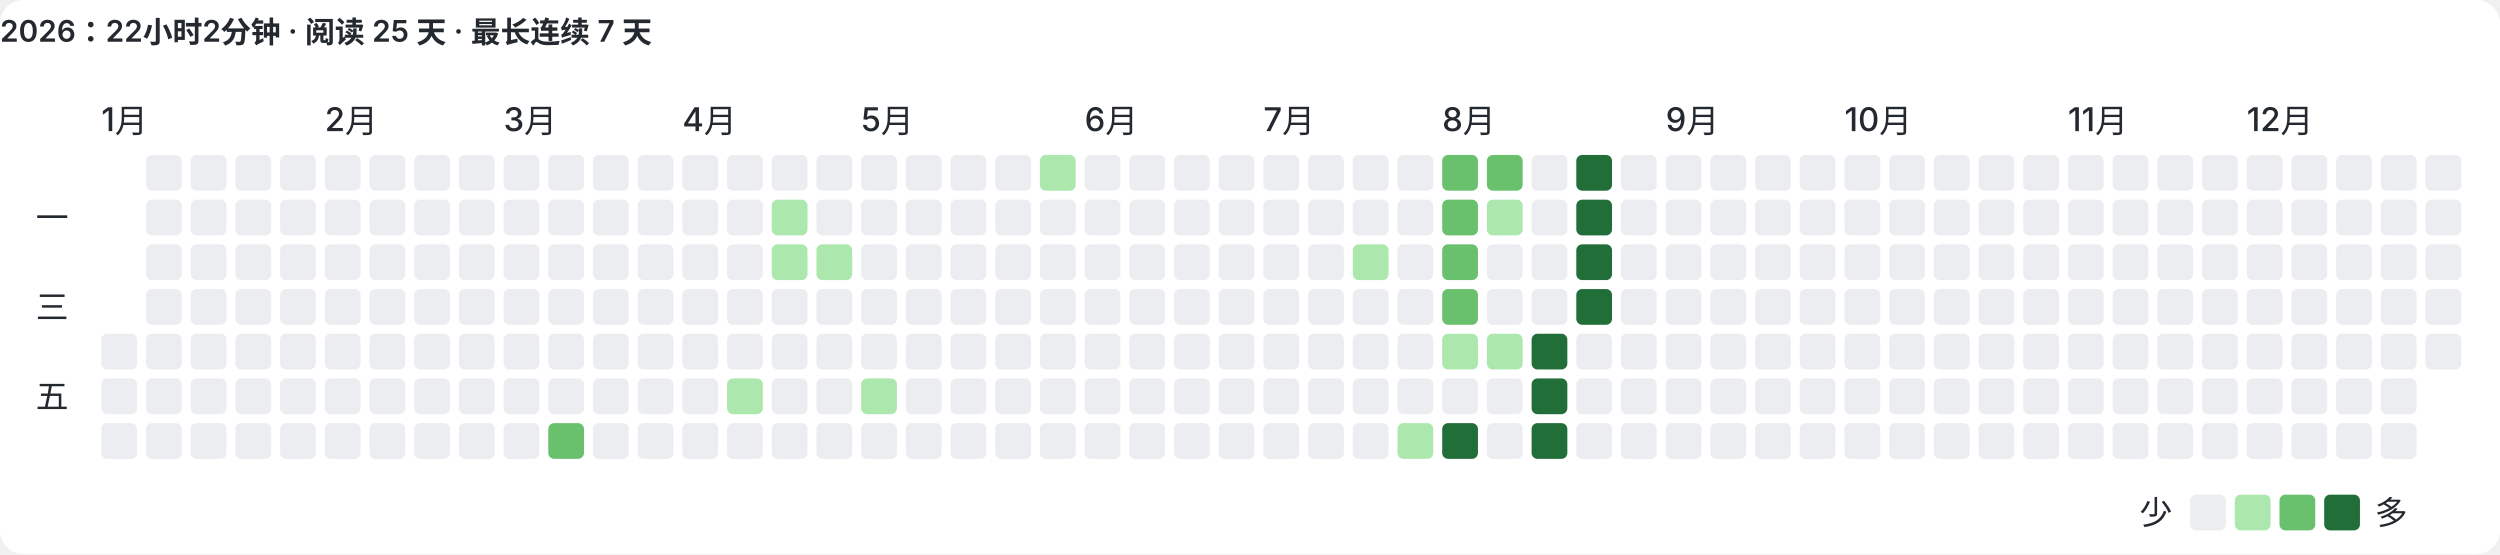
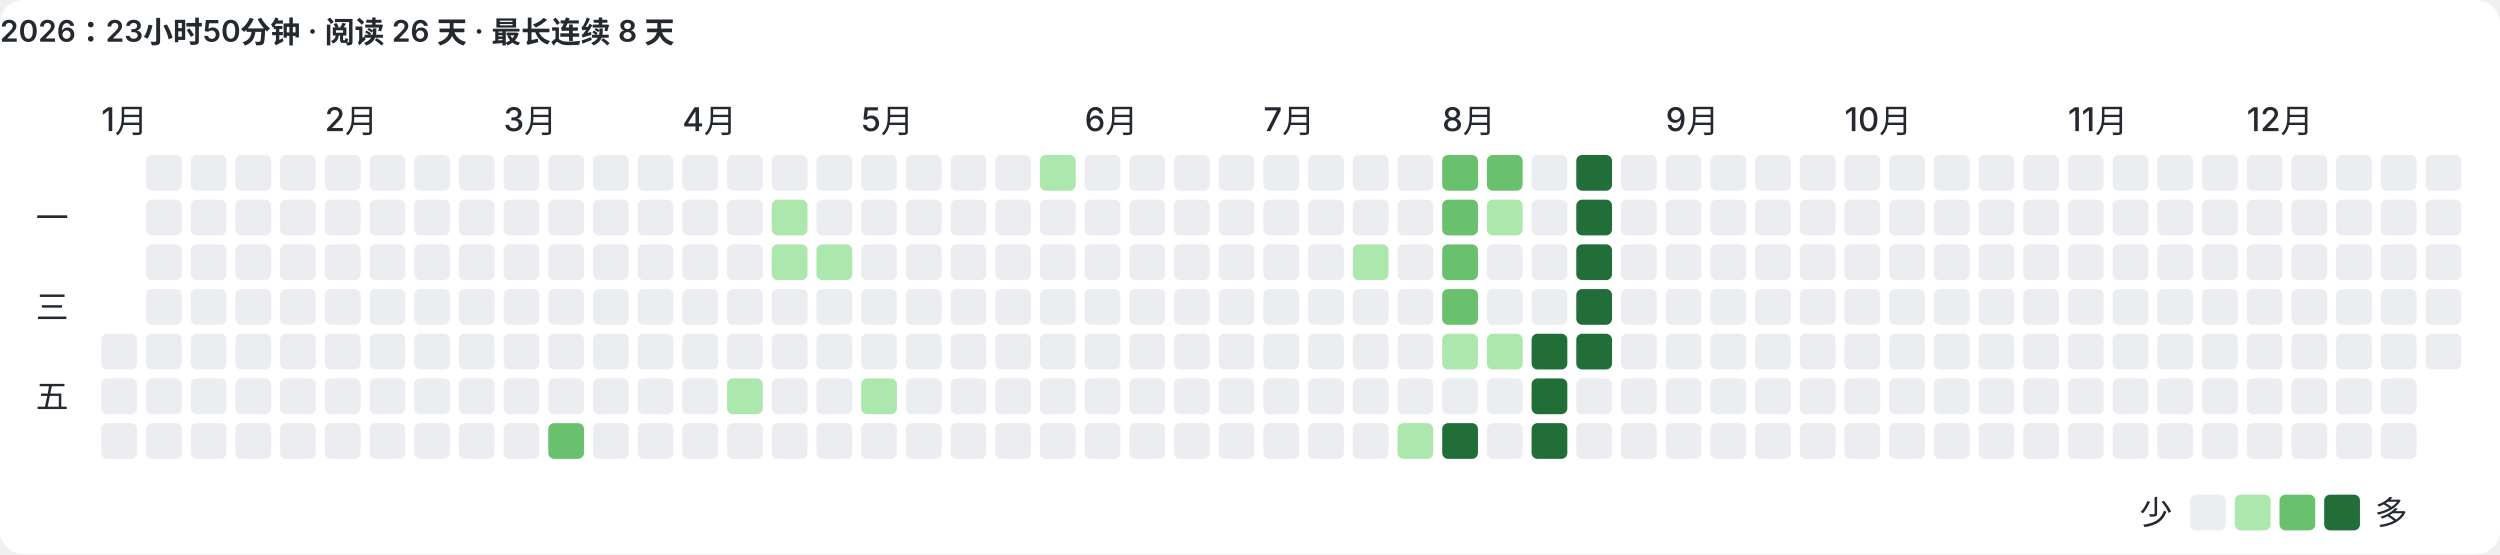
- <svg xmlns="http://www.w3.org/2000/svg" width="100%" viewBox="0 0 839 186" preserveAspectRatio="xMinYMin meet" style="display:block;max-width:100%;height:auto" role="img" data-summary="2026：22小时2分钟  ·  阅读 25 天  ·  最长连续 7 天" aria-label="微信读书 · 2026">
+ <svg xmlns="http://www.w3.org/2000/svg" width="100%" viewBox="0 0 839 186" preserveAspectRatio="xMinYMin meet" style="display:block;max-width:100%;height:auto" role="img" data-summary="2026：23小时50分钟  ·  阅读 26 天  ·  最长连续 8 天" aria-label="微信读书 · 2026">
  <rect width="100%" height="100%" rx="8" fill="#FFFFFF" />
  <style>
.label{font:500 11px "PingFang SC","Microsoft YaHei",-apple-system,BlinkMacSystemFont,"Segoe UI",sans-serif}
.summary{font:600 10px "PingFang SC","Microsoft YaHei",-apple-system,BlinkMacSystemFont,"Segoe UI",sans-serif}
</style>
-   <text class="summary" x="0" y="14" fill="#24292F">2026：22小时2分钟  ·  阅读 25 天  ·  最长连续 7 天</text>
+   <text class="summary" x="0" y="14" fill="#24292F">2026：23小时50分钟  ·  阅读 26 天  ·  最长连续 8 天</text>
  <text class="label" x="34" y="44" fill="#24292F">1月</text>
  <text class="label" x="109" y="44" fill="#24292F">2月</text>
  <text class="label" x="169" y="44" fill="#24292F">3月</text>
  <text class="label" x="229" y="44" fill="#24292F">4月</text>
  <text class="label" x="289" y="44" fill="#24292F">5月</text>
  <text class="label" x="364" y="44" fill="#24292F">6月</text>
  <text class="label" x="424" y="44" fill="#24292F">7月</text>
  <text class="label" x="484" y="44" fill="#24292F">8月</text>
  <text class="label" x="559" y="44" fill="#24292F">9月</text>
  <text class="label" x="619" y="44" fill="#24292F">10月</text>
  <text class="label" x="694" y="44" fill="#24292F">11月</text>
  <text class="label" x="754" y="44" fill="#24292F">12月</text>
  <text class="label" x="12" y="77" fill="#24292F">一</text>
  <text class="label" x="12" y="107" fill="#24292F">三</text>
  <text class="label" x="12" y="137" fill="#24292F">五</text>
  <rect x="34" y="112" width="12" height="12" rx="2" fill="#EBEDF0" data-date="2026-01-01" data-seconds="0">
</rect>
  <rect x="34" y="127" width="12" height="12" rx="2" fill="#EBEDF0" data-date="2026-01-02" data-seconds="0">
</rect>
  <rect x="34" y="142" width="12" height="12" rx="2" fill="#EBEDF0" data-date="2026-01-03" data-seconds="0">
</rect>
  <rect x="49" y="52" width="12" height="12" rx="2" fill="#EBEDF0" data-date="2026-01-04" data-seconds="0">
</rect>
  <rect x="49" y="67" width="12" height="12" rx="2" fill="#EBEDF0" data-date="2026-01-05" data-seconds="0">
</rect>
  <rect x="49" y="82" width="12" height="12" rx="2" fill="#EBEDF0" data-date="2026-01-06" data-seconds="0">
</rect>
  <rect x="49" y="97" width="12" height="12" rx="2" fill="#EBEDF0" data-date="2026-01-07" data-seconds="0">
</rect>
  <rect x="49" y="112" width="12" height="12" rx="2" fill="#EBEDF0" data-date="2026-01-08" data-seconds="0">
</rect>
  <rect x="49" y="127" width="12" height="12" rx="2" fill="#EBEDF0" data-date="2026-01-09" data-seconds="0">
</rect>
  <rect x="49" y="142" width="12" height="12" rx="2" fill="#EBEDF0" data-date="2026-01-10" data-seconds="0">
</rect>
  <rect x="64" y="52" width="12" height="12" rx="2" fill="#EBEDF0" data-date="2026-01-11" data-seconds="0">
</rect>
  <rect x="64" y="67" width="12" height="12" rx="2" fill="#EBEDF0" data-date="2026-01-12" data-seconds="0">
</rect>
  <rect x="64" y="82" width="12" height="12" rx="2" fill="#EBEDF0" data-date="2026-01-13" data-seconds="0">
</rect>
  <rect x="64" y="97" width="12" height="12" rx="2" fill="#EBEDF0" data-date="2026-01-14" data-seconds="0">
</rect>
  <rect x="64" y="112" width="12" height="12" rx="2" fill="#EBEDF0" data-date="2026-01-15" data-seconds="0">
</rect>
  <rect x="64" y="127" width="12" height="12" rx="2" fill="#EBEDF0" data-date="2026-01-16" data-seconds="0">
</rect>
  <rect x="64" y="142" width="12" height="12" rx="2" fill="#EBEDF0" data-date="2026-01-17" data-seconds="0">
</rect>
  <rect x="79" y="52" width="12" height="12" rx="2" fill="#EBEDF0" data-date="2026-01-18" data-seconds="0">
</rect>
  <rect x="79" y="67" width="12" height="12" rx="2" fill="#EBEDF0" data-date="2026-01-19" data-seconds="0">
</rect>
  <rect x="79" y="82" width="12" height="12" rx="2" fill="#EBEDF0" data-date="2026-01-20" data-seconds="0">
</rect>
  <rect x="79" y="97" width="12" height="12" rx="2" fill="#EBEDF0" data-date="2026-01-21" data-seconds="0">
</rect>
  <rect x="79" y="112" width="12" height="12" rx="2" fill="#EBEDF0" data-date="2026-01-22" data-seconds="0">
</rect>
  <rect x="79" y="127" width="12" height="12" rx="2" fill="#EBEDF0" data-date="2026-01-23" data-seconds="0">
</rect>
  <rect x="79" y="142" width="12" height="12" rx="2" fill="#EBEDF0" data-date="2026-01-24" data-seconds="0">
</rect>
  <rect x="94" y="52" width="12" height="12" rx="2" fill="#EBEDF0" data-date="2026-01-25" data-seconds="0">
</rect>
  <rect x="94" y="67" width="12" height="12" rx="2" fill="#EBEDF0" data-date="2026-01-26" data-seconds="0">
</rect>
  <rect x="94" y="82" width="12" height="12" rx="2" fill="#EBEDF0" data-date="2026-01-27" data-seconds="0">
</rect>
  <rect x="94" y="97" width="12" height="12" rx="2" fill="#EBEDF0" data-date="2026-01-28" data-seconds="0">
</rect>
  <rect x="94" y="112" width="12" height="12" rx="2" fill="#EBEDF0" data-date="2026-01-29" data-seconds="0">
</rect>
  <rect x="94" y="127" width="12" height="12" rx="2" fill="#EBEDF0" data-date="2026-01-30" data-seconds="0">
</rect>
  <rect x="94" y="142" width="12" height="12" rx="2" fill="#EBEDF0" data-date="2026-01-31" data-seconds="0">
</rect>
  <rect x="109" y="52" width="12" height="12" rx="2" fill="#EBEDF0" data-date="2026-02-01" data-seconds="0">
</rect>
  <rect x="109" y="67" width="12" height="12" rx="2" fill="#EBEDF0" data-date="2026-02-02" data-seconds="0">
</rect>
  <rect x="109" y="82" width="12" height="12" rx="2" fill="#EBEDF0" data-date="2026-02-03" data-seconds="0">
</rect>
  <rect x="109" y="97" width="12" height="12" rx="2" fill="#EBEDF0" data-date="2026-02-04" data-seconds="0">
</rect>
  <rect x="109" y="112" width="12" height="12" rx="2" fill="#EBEDF0" data-date="2026-02-05" data-seconds="0">
</rect>
  <rect x="109" y="127" width="12" height="12" rx="2" fill="#EBEDF0" data-date="2026-02-06" data-seconds="0">
</rect>
  <rect x="109" y="142" width="12" height="12" rx="2" fill="#EBEDF0" data-date="2026-02-07" data-seconds="0">
</rect>
  <rect x="124" y="52" width="12" height="12" rx="2" fill="#EBEDF0" data-date="2026-02-08" data-seconds="0">
</rect>
  <rect x="124" y="67" width="12" height="12" rx="2" fill="#EBEDF0" data-date="2026-02-09" data-seconds="0">
</rect>
  <rect x="124" y="82" width="12" height="12" rx="2" fill="#EBEDF0" data-date="2026-02-10" data-seconds="0">
</rect>
  <rect x="124" y="97" width="12" height="12" rx="2" fill="#EBEDF0" data-date="2026-02-11" data-seconds="0">
</rect>
  <rect x="124" y="112" width="12" height="12" rx="2" fill="#EBEDF0" data-date="2026-02-12" data-seconds="0">
</rect>
  <rect x="124" y="127" width="12" height="12" rx="2" fill="#EBEDF0" data-date="2026-02-13" data-seconds="0">
</rect>
  <rect x="124" y="142" width="12" height="12" rx="2" fill="#EBEDF0" data-date="2026-02-14" data-seconds="0">
</rect>
  <rect x="139" y="52" width="12" height="12" rx="2" fill="#EBEDF0" data-date="2026-02-15" data-seconds="0">
</rect>
  <rect x="139" y="67" width="12" height="12" rx="2" fill="#EBEDF0" data-date="2026-02-16" data-seconds="0">
</rect>
  <rect x="139" y="82" width="12" height="12" rx="2" fill="#EBEDF0" data-date="2026-02-17" data-seconds="0">
</rect>
  <rect x="139" y="97" width="12" height="12" rx="2" fill="#EBEDF0" data-date="2026-02-18" data-seconds="0">
</rect>
  <rect x="139" y="112" width="12" height="12" rx="2" fill="#EBEDF0" data-date="2026-02-19" data-seconds="0">
</rect>
  <rect x="139" y="127" width="12" height="12" rx="2" fill="#EBEDF0" data-date="2026-02-20" data-seconds="0">
</rect>
  <rect x="139" y="142" width="12" height="12" rx="2" fill="#EBEDF0" data-date="2026-02-21" data-seconds="0">
</rect>
  <rect x="154" y="52" width="12" height="12" rx="2" fill="#EBEDF0" data-date="2026-02-22" data-seconds="0">
</rect>
  <rect x="154" y="67" width="12" height="12" rx="2" fill="#EBEDF0" data-date="2026-02-23" data-seconds="0">
</rect>
  <rect x="154" y="82" width="12" height="12" rx="2" fill="#EBEDF0" data-date="2026-02-24" data-seconds="0">
</rect>
  <rect x="154" y="97" width="12" height="12" rx="2" fill="#EBEDF0" data-date="2026-02-25" data-seconds="0">
</rect>
  <rect x="154" y="112" width="12" height="12" rx="2" fill="#EBEDF0" data-date="2026-02-26" data-seconds="0">
</rect>
  <rect x="154" y="127" width="12" height="12" rx="2" fill="#EBEDF0" data-date="2026-02-27" data-seconds="0">
</rect>
  <rect x="154" y="142" width="12" height="12" rx="2" fill="#EBEDF0" data-date="2026-02-28" data-seconds="0">
</rect>
  <rect x="169" y="52" width="12" height="12" rx="2" fill="#EBEDF0" data-date="2026-03-01" data-seconds="0">
</rect>
  <rect x="169" y="67" width="12" height="12" rx="2" fill="#EBEDF0" data-date="2026-03-02" data-seconds="0">
</rect>
  <rect x="169" y="82" width="12" height="12" rx="2" fill="#EBEDF0" data-date="2026-03-03" data-seconds="0">
</rect>
  <rect x="169" y="97" width="12" height="12" rx="2" fill="#EBEDF0" data-date="2026-03-04" data-seconds="0">
</rect>
  <rect x="169" y="112" width="12" height="12" rx="2" fill="#EBEDF0" data-date="2026-03-05" data-seconds="0">
</rect>
  <rect x="169" y="127" width="12" height="12" rx="2" fill="#EBEDF0" data-date="2026-03-06" data-seconds="0">
</rect>
  <rect x="169" y="142" width="12" height="12" rx="2" fill="#EBEDF0" data-date="2026-03-07" data-seconds="0">
</rect>
  <rect x="184" y="52" width="12" height="12" rx="2" fill="#EBEDF0" data-date="2026-03-08" data-seconds="0">
</rect>
  <rect x="184" y="67" width="12" height="12" rx="2" fill="#EBEDF0" data-date="2026-03-09" data-seconds="0">
</rect>
  <rect x="184" y="82" width="12" height="12" rx="2" fill="#EBEDF0" data-date="2026-03-10" data-seconds="0">
</rect>
  <rect x="184" y="97" width="12" height="12" rx="2" fill="#EBEDF0" data-date="2026-03-11" data-seconds="0">
</rect>
  <rect x="184" y="112" width="12" height="12" rx="2" fill="#EBEDF0" data-date="2026-03-12" data-seconds="0">
</rect>
  <rect x="184" y="127" width="12" height="12" rx="2" fill="#EBEDF0" data-date="2026-03-13" data-seconds="0">
</rect>
  <rect x="184" y="142" width="12" height="12" rx="2" fill="#69C16E" data-date="2026-03-14" data-seconds="643">
</rect>
  <rect x="199" y="52" width="12" height="12" rx="2" fill="#EBEDF0" data-date="2026-03-15" data-seconds="0">
</rect>
  <rect x="199" y="67" width="12" height="12" rx="2" fill="#EBEDF0" data-date="2026-03-16" data-seconds="0">
</rect>
  <rect x="199" y="82" width="12" height="12" rx="2" fill="#EBEDF0" data-date="2026-03-17" data-seconds="0">
</rect>
  <rect x="199" y="97" width="12" height="12" rx="2" fill="#EBEDF0" data-date="2026-03-18" data-seconds="0">
</rect>
  <rect x="199" y="112" width="12" height="12" rx="2" fill="#EBEDF0" data-date="2026-03-19" data-seconds="0">
</rect>
  <rect x="199" y="127" width="12" height="12" rx="2" fill="#EBEDF0" data-date="2026-03-20" data-seconds="0">
</rect>
  <rect x="199" y="142" width="12" height="12" rx="2" fill="#EBEDF0" data-date="2026-03-21" data-seconds="0">
</rect>
  <rect x="214" y="52" width="12" height="12" rx="2" fill="#EBEDF0" data-date="2026-03-22" data-seconds="0">
</rect>
  <rect x="214" y="67" width="12" height="12" rx="2" fill="#EBEDF0" data-date="2026-03-23" data-seconds="0">
</rect>
  <rect x="214" y="82" width="12" height="12" rx="2" fill="#EBEDF0" data-date="2026-03-24" data-seconds="0">
</rect>
  <rect x="214" y="97" width="12" height="12" rx="2" fill="#EBEDF0" data-date="2026-03-25" data-seconds="0">
</rect>
  <rect x="214" y="112" width="12" height="12" rx="2" fill="#EBEDF0" data-date="2026-03-26" data-seconds="0">
</rect>
  <rect x="214" y="127" width="12" height="12" rx="2" fill="#EBEDF0" data-date="2026-03-27" data-seconds="0">
</rect>
  <rect x="214" y="142" width="12" height="12" rx="2" fill="#EBEDF0" data-date="2026-03-28" data-seconds="0">
</rect>
  <rect x="229" y="52" width="12" height="12" rx="2" fill="#EBEDF0" data-date="2026-03-29" data-seconds="0">
</rect>
  <rect x="229" y="67" width="12" height="12" rx="2" fill="#EBEDF0" data-date="2026-03-30" data-seconds="0">
</rect>
  <rect x="229" y="82" width="12" height="12" rx="2" fill="#EBEDF0" data-date="2026-03-31" data-seconds="0">
</rect>
  <rect x="229" y="97" width="12" height="12" rx="2" fill="#EBEDF0" data-date="2026-04-01" data-seconds="0">
</rect>
  <rect x="229" y="112" width="12" height="12" rx="2" fill="#EBEDF0" data-date="2026-04-02" data-seconds="0">
</rect>
  <rect x="229" y="127" width="12" height="12" rx="2" fill="#EBEDF0" data-date="2026-04-03" data-seconds="0">
</rect>
  <rect x="229" y="142" width="12" height="12" rx="2" fill="#EBEDF0" data-date="2026-04-04" data-seconds="0">
</rect>
  <rect x="244" y="52" width="12" height="12" rx="2" fill="#EBEDF0" data-date="2026-04-05" data-seconds="0">
</rect>
  <rect x="244" y="67" width="12" height="12" rx="2" fill="#EBEDF0" data-date="2026-04-06" data-seconds="0">
</rect>
  <rect x="244" y="82" width="12" height="12" rx="2" fill="#EBEDF0" data-date="2026-04-07" data-seconds="0">
</rect>
  <rect x="244" y="97" width="12" height="12" rx="2" fill="#EBEDF0" data-date="2026-04-08" data-seconds="0">
</rect>
  <rect x="244" y="112" width="12" height="12" rx="2" fill="#EBEDF0" data-date="2026-04-09" data-seconds="0">
</rect>
  <rect x="244" y="127" width="12" height="12" rx="2" fill="#ACE7AE" data-date="2026-04-10" data-seconds="37">
</rect>
  <rect x="244" y="142" width="12" height="12" rx="2" fill="#EBEDF0" data-date="2026-04-11" data-seconds="0">
</rect>
  <rect x="259" y="52" width="12" height="12" rx="2" fill="#EBEDF0" data-date="2026-04-12" data-seconds="0">
</rect>
  <rect x="259" y="67" width="12" height="12" rx="2" fill="#ACE7AE" data-date="2026-04-13" data-seconds="6">
</rect>
  <rect x="259" y="82" width="12" height="12" rx="2" fill="#ACE7AE" data-date="2026-04-14" data-seconds="15">
</rect>
  <rect x="259" y="97" width="12" height="12" rx="2" fill="#EBEDF0" data-date="2026-04-15" data-seconds="0">
</rect>
  <rect x="259" y="112" width="12" height="12" rx="2" fill="#EBEDF0" data-date="2026-04-16" data-seconds="0">
</rect>
  <rect x="259" y="127" width="12" height="12" rx="2" fill="#EBEDF0" data-date="2026-04-17" data-seconds="0">
</rect>
  <rect x="259" y="142" width="12" height="12" rx="2" fill="#EBEDF0" data-date="2026-04-18" data-seconds="0">
</rect>
  <rect x="274" y="52" width="12" height="12" rx="2" fill="#EBEDF0" data-date="2026-04-19" data-seconds="0">
</rect>
  <rect x="274" y="67" width="12" height="12" rx="2" fill="#EBEDF0" data-date="2026-04-20" data-seconds="0">
</rect>
  <rect x="274" y="82" width="12" height="12" rx="2" fill="#ACE7AE" data-date="2026-04-21" data-seconds="40">
</rect>
  <rect x="274" y="97" width="12" height="12" rx="2" fill="#EBEDF0" data-date="2026-04-22" data-seconds="0">
</rect>
  <rect x="274" y="112" width="12" height="12" rx="2" fill="#EBEDF0" data-date="2026-04-23" data-seconds="0">
</rect>
  <rect x="274" y="127" width="12" height="12" rx="2" fill="#EBEDF0" data-date="2026-04-24" data-seconds="0">
</rect>
  <rect x="274" y="142" width="12" height="12" rx="2" fill="#EBEDF0" data-date="2026-04-25" data-seconds="0">
</rect>
  <rect x="289" y="52" width="12" height="12" rx="2" fill="#EBEDF0" data-date="2026-04-26" data-seconds="0">
</rect>
  <rect x="289" y="67" width="12" height="12" rx="2" fill="#EBEDF0" data-date="2026-04-27" data-seconds="0">
</rect>
  <rect x="289" y="82" width="12" height="12" rx="2" fill="#EBEDF0" data-date="2026-04-28" data-seconds="0">
</rect>
  <rect x="289" y="97" width="12" height="12" rx="2" fill="#EBEDF0" data-date="2026-04-29" data-seconds="0">
</rect>
  <rect x="289" y="112" width="12" height="12" rx="2" fill="#EBEDF0" data-date="2026-04-30" data-seconds="0">
</rect>
  <rect x="289" y="127" width="12" height="12" rx="2" fill="#ACE7AE" data-date="2026-05-01" data-seconds="40">
</rect>
  <rect x="289" y="142" width="12" height="12" rx="2" fill="#EBEDF0" data-date="2026-05-02" data-seconds="0">
</rect>
  <rect x="304" y="52" width="12" height="12" rx="2" fill="#EBEDF0" data-date="2026-05-03" data-seconds="0">
</rect>
  <rect x="304" y="67" width="12" height="12" rx="2" fill="#EBEDF0" data-date="2026-05-04" data-seconds="0">
</rect>
  <rect x="304" y="82" width="12" height="12" rx="2" fill="#EBEDF0" data-date="2026-05-05" data-seconds="0">
</rect>
  <rect x="304" y="97" width="12" height="12" rx="2" fill="#EBEDF0" data-date="2026-05-06" data-seconds="0">
</rect>
  <rect x="304" y="112" width="12" height="12" rx="2" fill="#EBEDF0" data-date="2026-05-07" data-seconds="0">
</rect>
  <rect x="304" y="127" width="12" height="12" rx="2" fill="#EBEDF0" data-date="2026-05-08" data-seconds="0">
</rect>
  <rect x="304" y="142" width="12" height="12" rx="2" fill="#EBEDF0" data-date="2026-05-09" data-seconds="0">
</rect>
  <rect x="319" y="52" width="12" height="12" rx="2" fill="#EBEDF0" data-date="2026-05-10" data-seconds="0">
</rect>
  <rect x="319" y="67" width="12" height="12" rx="2" fill="#EBEDF0" data-date="2026-05-11" data-seconds="0">
</rect>
  <rect x="319" y="82" width="12" height="12" rx="2" fill="#EBEDF0" data-date="2026-05-12" data-seconds="0">
</rect>
  <rect x="319" y="97" width="12" height="12" rx="2" fill="#EBEDF0" data-date="2026-05-13" data-seconds="0">
</rect>
  <rect x="319" y="112" width="12" height="12" rx="2" fill="#EBEDF0" data-date="2026-05-14" data-seconds="0">
</rect>
  <rect x="319" y="127" width="12" height="12" rx="2" fill="#EBEDF0" data-date="2026-05-15" data-seconds="0">
</rect>
  <rect x="319" y="142" width="12" height="12" rx="2" fill="#EBEDF0" data-date="2026-05-16" data-seconds="0">
</rect>
  <rect x="334" y="52" width="12" height="12" rx="2" fill="#EBEDF0" data-date="2026-05-17" data-seconds="0">
</rect>
  <rect x="334" y="67" width="12" height="12" rx="2" fill="#EBEDF0" data-date="2026-05-18" data-seconds="0">
</rect>
  <rect x="334" y="82" width="12" height="12" rx="2" fill="#EBEDF0" data-date="2026-05-19" data-seconds="0">
</rect>
  <rect x="334" y="97" width="12" height="12" rx="2" fill="#EBEDF0" data-date="2026-05-20" data-seconds="0">
</rect>
  <rect x="334" y="112" width="12" height="12" rx="2" fill="#EBEDF0" data-date="2026-05-21" data-seconds="0">
</rect>
  <rect x="334" y="127" width="12" height="12" rx="2" fill="#EBEDF0" data-date="2026-05-22" data-seconds="0">
</rect>
  <rect x="334" y="142" width="12" height="12" rx="2" fill="#EBEDF0" data-date="2026-05-23" data-seconds="0">
</rect>
  <rect x="349" y="52" width="12" height="12" rx="2" fill="#ACE7AE" data-date="2026-05-24" data-seconds="3">
</rect>
  <rect x="349" y="67" width="12" height="12" rx="2" fill="#EBEDF0" data-date="2026-05-25" data-seconds="0">
</rect>
  <rect x="349" y="82" width="12" height="12" rx="2" fill="#EBEDF0" data-date="2026-05-26" data-seconds="0">
</rect>
  <rect x="349" y="97" width="12" height="12" rx="2" fill="#EBEDF0" data-date="2026-05-27" data-seconds="0">
</rect>
  <rect x="349" y="112" width="12" height="12" rx="2" fill="#EBEDF0" data-date="2026-05-28" data-seconds="0">
</rect>
  <rect x="349" y="127" width="12" height="12" rx="2" fill="#EBEDF0" data-date="2026-05-29" data-seconds="0">
</rect>
  <rect x="349" y="142" width="12" height="12" rx="2" fill="#EBEDF0" data-date="2026-05-30" data-seconds="0">
</rect>
  <rect x="364" y="52" width="12" height="12" rx="2" fill="#EBEDF0" data-date="2026-05-31" data-seconds="0">
</rect>
  <rect x="364" y="67" width="12" height="12" rx="2" fill="#EBEDF0" data-date="2026-06-01" data-seconds="0">
</rect>
  <rect x="364" y="82" width="12" height="12" rx="2" fill="#EBEDF0" data-date="2026-06-02" data-seconds="0">
</rect>
  <rect x="364" y="97" width="12" height="12" rx="2" fill="#EBEDF0" data-date="2026-06-03" data-seconds="0">
</rect>
  <rect x="364" y="112" width="12" height="12" rx="2" fill="#EBEDF0" data-date="2026-06-04" data-seconds="0">
</rect>
  <rect x="364" y="127" width="12" height="12" rx="2" fill="#EBEDF0" data-date="2026-06-05" data-seconds="0">
</rect>
  <rect x="364" y="142" width="12" height="12" rx="2" fill="#EBEDF0" data-date="2026-06-06" data-seconds="0">
</rect>
  <rect x="379" y="52" width="12" height="12" rx="2" fill="#EBEDF0" data-date="2026-06-07" data-seconds="0">
</rect>
  <rect x="379" y="67" width="12" height="12" rx="2" fill="#EBEDF0" data-date="2026-06-08" data-seconds="0">
</rect>
  <rect x="379" y="82" width="12" height="12" rx="2" fill="#EBEDF0" data-date="2026-06-09" data-seconds="0">
</rect>
  <rect x="379" y="97" width="12" height="12" rx="2" fill="#EBEDF0" data-date="2026-06-10" data-seconds="0">
</rect>
  <rect x="379" y="112" width="12" height="12" rx="2" fill="#EBEDF0" data-date="2026-06-11" data-seconds="0">
</rect>
  <rect x="379" y="127" width="12" height="12" rx="2" fill="#EBEDF0" data-date="2026-06-12" data-seconds="0">
</rect>
  <rect x="379" y="142" width="12" height="12" rx="2" fill="#EBEDF0" data-date="2026-06-13" data-seconds="0">
</rect>
  <rect x="394" y="52" width="12" height="12" rx="2" fill="#EBEDF0" data-date="2026-06-14" data-seconds="0">
</rect>
  <rect x="394" y="67" width="12" height="12" rx="2" fill="#EBEDF0" data-date="2026-06-15" data-seconds="0">
</rect>
  <rect x="394" y="82" width="12" height="12" rx="2" fill="#EBEDF0" data-date="2026-06-16" data-seconds="0">
</rect>
  <rect x="394" y="97" width="12" height="12" rx="2" fill="#EBEDF0" data-date="2026-06-17" data-seconds="0">
</rect>
  <rect x="394" y="112" width="12" height="12" rx="2" fill="#EBEDF0" data-date="2026-06-18" data-seconds="0">
</rect>
  <rect x="394" y="127" width="12" height="12" rx="2" fill="#EBEDF0" data-date="2026-06-19" data-seconds="0">
</rect>
  <rect x="394" y="142" width="12" height="12" rx="2" fill="#EBEDF0" data-date="2026-06-20" data-seconds="0">
</rect>
  <rect x="409" y="52" width="12" height="12" rx="2" fill="#EBEDF0" data-date="2026-06-21" data-seconds="0">
</rect>
  <rect x="409" y="67" width="12" height="12" rx="2" fill="#EBEDF0" data-date="2026-06-22" data-seconds="0">
</rect>
  <rect x="409" y="82" width="12" height="12" rx="2" fill="#EBEDF0" data-date="2026-06-23" data-seconds="0">
</rect>
  <rect x="409" y="97" width="12" height="12" rx="2" fill="#EBEDF0" data-date="2026-06-24" data-seconds="0">
</rect>
  <rect x="409" y="112" width="12" height="12" rx="2" fill="#EBEDF0" data-date="2026-06-25" data-seconds="0">
</rect>
  <rect x="409" y="127" width="12" height="12" rx="2" fill="#EBEDF0" data-date="2026-06-26" data-seconds="0">
</rect>
  <rect x="409" y="142" width="12" height="12" rx="2" fill="#EBEDF0" data-date="2026-06-27" data-seconds="0">
</rect>
  <rect x="424" y="52" width="12" height="12" rx="2" fill="#EBEDF0" data-date="2026-06-28" data-seconds="0">
</rect>
  <rect x="424" y="67" width="12" height="12" rx="2" fill="#EBEDF0" data-date="2026-06-29" data-seconds="0">
</rect>
  <rect x="424" y="82" width="12" height="12" rx="2" fill="#EBEDF0" data-date="2026-06-30" data-seconds="0">
</rect>
  <rect x="424" y="97" width="12" height="12" rx="2" fill="#EBEDF0" data-date="2026-07-01" data-seconds="0">
</rect>
  <rect x="424" y="112" width="12" height="12" rx="2" fill="#EBEDF0" data-date="2026-07-02" data-seconds="0">
</rect>
  <rect x="424" y="127" width="12" height="12" rx="2" fill="#EBEDF0" data-date="2026-07-03" data-seconds="0">
</rect>
  <rect x="424" y="142" width="12" height="12" rx="2" fill="#EBEDF0" data-date="2026-07-04" data-seconds="0">
</rect>
  <rect x="439" y="52" width="12" height="12" rx="2" fill="#EBEDF0" data-date="2026-07-05" data-seconds="0">
</rect>
  <rect x="439" y="67" width="12" height="12" rx="2" fill="#EBEDF0" data-date="2026-07-06" data-seconds="0">
</rect>
  <rect x="439" y="82" width="12" height="12" rx="2" fill="#EBEDF0" data-date="2026-07-07" data-seconds="0">
</rect>
  <rect x="439" y="97" width="12" height="12" rx="2" fill="#EBEDF0" data-date="2026-07-08" data-seconds="0">
</rect>
  <rect x="439" y="112" width="12" height="12" rx="2" fill="#EBEDF0" data-date="2026-07-09" data-seconds="0">
</rect>
  <rect x="439" y="127" width="12" height="12" rx="2" fill="#EBEDF0" data-date="2026-07-10" data-seconds="0">
</rect>
  <rect x="439" y="142" width="12" height="12" rx="2" fill="#EBEDF0" data-date="2026-07-11" data-seconds="0">
</rect>
  <rect x="454" y="52" width="12" height="12" rx="2" fill="#EBEDF0" data-date="2026-07-12" data-seconds="0">
</rect>
  <rect x="454" y="67" width="12" height="12" rx="2" fill="#EBEDF0" data-date="2026-07-13" data-seconds="0">
</rect>
  <rect x="454" y="82" width="12" height="12" rx="2" fill="#ACE7AE" data-date="2026-07-14" data-seconds="227">
</rect>
  <rect x="454" y="97" width="12" height="12" rx="2" fill="#EBEDF0" data-date="2026-07-15" data-seconds="0">
</rect>
  <rect x="454" y="112" width="12" height="12" rx="2" fill="#EBEDF0" data-date="2026-07-16" data-seconds="0">
</rect>
  <rect x="454" y="127" width="12" height="12" rx="2" fill="#EBEDF0" data-date="2026-07-17" data-seconds="0">
</rect>
  <rect x="454" y="142" width="12" height="12" rx="2" fill="#EBEDF0" data-date="2026-07-18" data-seconds="0">
</rect>
  <rect x="469" y="52" width="12" height="12" rx="2" fill="#EBEDF0" data-date="2026-07-19" data-seconds="0">
</rect>
  <rect x="469" y="67" width="12" height="12" rx="2" fill="#EBEDF0" data-date="2026-07-20" data-seconds="0">
</rect>
  <rect x="469" y="82" width="12" height="12" rx="2" fill="#EBEDF0" data-date="2026-07-21" data-seconds="0">
</rect>
  <rect x="469" y="97" width="12" height="12" rx="2" fill="#EBEDF0" data-date="2026-07-22" data-seconds="0">
</rect>
  <rect x="469" y="112" width="12" height="12" rx="2" fill="#EBEDF0" data-date="2026-07-23" data-seconds="0">
</rect>
  <rect x="469" y="127" width="12" height="12" rx="2" fill="#EBEDF0" data-date="2026-07-24" data-seconds="0">
</rect>
  <rect x="469" y="142" width="12" height="12" rx="2" fill="#ACE7AE" data-date="2026-07-25" data-seconds="5">
</rect>
  <rect x="484" y="52" width="12" height="12" rx="2" fill="#69C16E" data-date="2026-07-26" data-seconds="1532">
</rect>
  <rect x="484" y="67" width="12" height="12" rx="2" fill="#69C16E" data-date="2026-07-27" data-seconds="1631">
</rect>
  <rect x="484" y="82" width="12" height="12" rx="2" fill="#69C16E" data-date="2026-07-28" data-seconds="1552">
</rect>
  <rect x="484" y="97" width="12" height="12" rx="2" fill="#69C16E" data-date="2026-07-29" data-seconds="894">
</rect>
  <rect x="484" y="112" width="12" height="12" rx="2" fill="#ACE7AE" data-date="2026-07-30" data-seconds="19">
</rect>
  <rect x="484" y="127" width="12" height="12" rx="2" fill="#EBEDF0" data-date="2026-07-31" data-seconds="0">
</rect>
  <rect x="484" y="142" width="12" height="12" rx="2" fill="#216E39" data-date="2026-08-01" data-seconds="2223">
</rect>
  <rect x="499" y="52" width="12" height="12" rx="2" fill="#69C16E" data-date="2026-08-02" data-seconds="1073">
</rect>
  <rect x="499" y="67" width="12" height="12" rx="2" fill="#ACE7AE" data-date="2026-08-03" data-seconds="343">
</rect>
  <rect x="499" y="82" width="12" height="12" rx="2" fill="#EBEDF0" data-date="2026-08-04" data-seconds="0">
</rect>
  <rect x="499" y="97" width="12" height="12" rx="2" fill="#EBEDF0" data-date="2026-08-05" data-seconds="0">
</rect>
  <rect x="499" y="112" width="12" height="12" rx="2" fill="#ACE7AE" data-date="2026-08-06" data-seconds="3">
</rect>
  <rect x="499" y="127" width="12" height="12" rx="2" fill="#EBEDF0" data-date="2026-08-07" data-seconds="0">
</rect>
  <rect x="499" y="142" width="12" height="12" rx="2" fill="#EBEDF0" data-date="2026-08-08" data-seconds="0">
</rect>
  <rect x="514" y="52" width="12" height="12" rx="2" fill="#EBEDF0" data-date="2026-08-09" data-seconds="0">
</rect>
  <rect x="514" y="67" width="12" height="12" rx="2" fill="#EBEDF0" data-date="2026-08-10" data-seconds="0">
</rect>
  <rect x="514" y="82" width="12" height="12" rx="2" fill="#EBEDF0" data-date="2026-08-11" data-seconds="0">
</rect>
  <rect x="514" y="97" width="12" height="12" rx="2" fill="#EBEDF0" data-date="2026-08-12" data-seconds="0">
</rect>
  <rect x="514" y="112" width="12" height="12" rx="2" fill="#216E39" data-date="2026-08-13" data-seconds="3020">
</rect>
  <rect x="514" y="127" width="12" height="12" rx="2" fill="#216E39" data-date="2026-08-14" data-seconds="19303">
</rect>
  <rect x="514" y="142" width="12" height="12" rx="2" fill="#216E39" data-date="2026-08-15" data-seconds="7923">
</rect>
  <rect x="529" y="52" width="12" height="12" rx="2" fill="#216E39" data-date="2026-08-16" data-seconds="8285">
</rect>
  <rect x="529" y="67" width="12" height="12" rx="2" fill="#216E39" data-date="2026-08-17" data-seconds="13453">
</rect>
  <rect x="529" y="82" width="12" height="12" rx="2" fill="#216E39" data-date="2026-08-18" data-seconds="15133">
</rect>
-   <rect x="529" y="97" width="12" height="12" rx="2" fill="#216E39" data-date="2026-08-19" data-seconds="1925">
- </rect>
-   <rect x="529" y="112" width="12" height="12" rx="2" fill="#EBEDF0" data-date="2026-08-20" data-seconds="0">
+   <rect x="529" y="97" width="12" height="12" rx="2" fill="#216E39" data-date="2026-08-19" data-seconds="4255">
+ </rect>
+   <rect x="529" y="112" width="12" height="12" rx="2" fill="#216E39" data-date="2026-08-20" data-seconds="4155">
</rect>
  <rect x="529" y="127" width="12" height="12" rx="2" fill="#EBEDF0" data-date="2026-08-21" data-seconds="0">
</rect>
  <rect x="529" y="142" width="12" height="12" rx="2" fill="#EBEDF0" data-date="2026-08-22" data-seconds="0">
</rect>
  <rect x="544" y="52" width="12" height="12" rx="2" fill="#EBEDF0" data-date="2026-08-23" data-seconds="0">
</rect>
  <rect x="544" y="67" width="12" height="12" rx="2" fill="#EBEDF0" data-date="2026-08-24" data-seconds="0">
</rect>
  <rect x="544" y="82" width="12" height="12" rx="2" fill="#EBEDF0" data-date="2026-08-25" data-seconds="0">
</rect>
  <rect x="544" y="97" width="12" height="12" rx="2" fill="#EBEDF0" data-date="2026-08-26" data-seconds="0">
</rect>
  <rect x="544" y="112" width="12" height="12" rx="2" fill="#EBEDF0" data-date="2026-08-27" data-seconds="0">
</rect>
  <rect x="544" y="127" width="12" height="12" rx="2" fill="#EBEDF0" data-date="2026-08-28" data-seconds="0">
</rect>
  <rect x="544" y="142" width="12" height="12" rx="2" fill="#EBEDF0" data-date="2026-08-29" data-seconds="0">
</rect>
  <rect x="559" y="52" width="12" height="12" rx="2" fill="#EBEDF0" data-date="2026-08-30" data-seconds="0">
</rect>
  <rect x="559" y="67" width="12" height="12" rx="2" fill="#EBEDF0" data-date="2026-08-31" data-seconds="0">
</rect>
  <rect x="559" y="82" width="12" height="12" rx="2" fill="#EBEDF0" data-date="2026-09-01" data-seconds="0">
</rect>
  <rect x="559" y="97" width="12" height="12" rx="2" fill="#EBEDF0" data-date="2026-09-02" data-seconds="0">
</rect>
  <rect x="559" y="112" width="12" height="12" rx="2" fill="#EBEDF0" data-date="2026-09-03" data-seconds="0">
</rect>
  <rect x="559" y="127" width="12" height="12" rx="2" fill="#EBEDF0" data-date="2026-09-04" data-seconds="0">
</rect>
  <rect x="559" y="142" width="12" height="12" rx="2" fill="#EBEDF0" data-date="2026-09-05" data-seconds="0">
</rect>
  <rect x="574" y="52" width="12" height="12" rx="2" fill="#EBEDF0" data-date="2026-09-06" data-seconds="0">
</rect>
  <rect x="574" y="67" width="12" height="12" rx="2" fill="#EBEDF0" data-date="2026-09-07" data-seconds="0">
</rect>
  <rect x="574" y="82" width="12" height="12" rx="2" fill="#EBEDF0" data-date="2026-09-08" data-seconds="0">
</rect>
  <rect x="574" y="97" width="12" height="12" rx="2" fill="#EBEDF0" data-date="2026-09-09" data-seconds="0">
</rect>
  <rect x="574" y="112" width="12" height="12" rx="2" fill="#EBEDF0" data-date="2026-09-10" data-seconds="0">
</rect>
  <rect x="574" y="127" width="12" height="12" rx="2" fill="#EBEDF0" data-date="2026-09-11" data-seconds="0">
</rect>
  <rect x="574" y="142" width="12" height="12" rx="2" fill="#EBEDF0" data-date="2026-09-12" data-seconds="0">
</rect>
  <rect x="589" y="52" width="12" height="12" rx="2" fill="#EBEDF0" data-date="2026-09-13" data-seconds="0">
</rect>
  <rect x="589" y="67" width="12" height="12" rx="2" fill="#EBEDF0" data-date="2026-09-14" data-seconds="0">
</rect>
  <rect x="589" y="82" width="12" height="12" rx="2" fill="#EBEDF0" data-date="2026-09-15" data-seconds="0">
</rect>
  <rect x="589" y="97" width="12" height="12" rx="2" fill="#EBEDF0" data-date="2026-09-16" data-seconds="0">
</rect>
  <rect x="589" y="112" width="12" height="12" rx="2" fill="#EBEDF0" data-date="2026-09-17" data-seconds="0">
</rect>
  <rect x="589" y="127" width="12" height="12" rx="2" fill="#EBEDF0" data-date="2026-09-18" data-seconds="0">
</rect>
  <rect x="589" y="142" width="12" height="12" rx="2" fill="#EBEDF0" data-date="2026-09-19" data-seconds="0">
</rect>
  <rect x="604" y="52" width="12" height="12" rx="2" fill="#EBEDF0" data-date="2026-09-20" data-seconds="0">
</rect>
  <rect x="604" y="67" width="12" height="12" rx="2" fill="#EBEDF0" data-date="2026-09-21" data-seconds="0">
</rect>
  <rect x="604" y="82" width="12" height="12" rx="2" fill="#EBEDF0" data-date="2026-09-22" data-seconds="0">
</rect>
  <rect x="604" y="97" width="12" height="12" rx="2" fill="#EBEDF0" data-date="2026-09-23" data-seconds="0">
</rect>
  <rect x="604" y="112" width="12" height="12" rx="2" fill="#EBEDF0" data-date="2026-09-24" data-seconds="0">
</rect>
  <rect x="604" y="127" width="12" height="12" rx="2" fill="#EBEDF0" data-date="2026-09-25" data-seconds="0">
</rect>
  <rect x="604" y="142" width="12" height="12" rx="2" fill="#EBEDF0" data-date="2026-09-26" data-seconds="0">
</rect>
  <rect x="619" y="52" width="12" height="12" rx="2" fill="#EBEDF0" data-date="2026-09-27" data-seconds="0">
</rect>
  <rect x="619" y="67" width="12" height="12" rx="2" fill="#EBEDF0" data-date="2026-09-28" data-seconds="0">
</rect>
  <rect x="619" y="82" width="12" height="12" rx="2" fill="#EBEDF0" data-date="2026-09-29" data-seconds="0">
</rect>
  <rect x="619" y="97" width="12" height="12" rx="2" fill="#EBEDF0" data-date="2026-09-30" data-seconds="0">
</rect>
  <rect x="619" y="112" width="12" height="12" rx="2" fill="#EBEDF0" data-date="2026-10-01" data-seconds="0">
</rect>
  <rect x="619" y="127" width="12" height="12" rx="2" fill="#EBEDF0" data-date="2026-10-02" data-seconds="0">
</rect>
  <rect x="619" y="142" width="12" height="12" rx="2" fill="#EBEDF0" data-date="2026-10-03" data-seconds="0">
</rect>
  <rect x="634" y="52" width="12" height="12" rx="2" fill="#EBEDF0" data-date="2026-10-04" data-seconds="0">
</rect>
  <rect x="634" y="67" width="12" height="12" rx="2" fill="#EBEDF0" data-date="2026-10-05" data-seconds="0">
</rect>
  <rect x="634" y="82" width="12" height="12" rx="2" fill="#EBEDF0" data-date="2026-10-06" data-seconds="0">
</rect>
  <rect x="634" y="97" width="12" height="12" rx="2" fill="#EBEDF0" data-date="2026-10-07" data-seconds="0">
</rect>
  <rect x="634" y="112" width="12" height="12" rx="2" fill="#EBEDF0" data-date="2026-10-08" data-seconds="0">
</rect>
  <rect x="634" y="127" width="12" height="12" rx="2" fill="#EBEDF0" data-date="2026-10-09" data-seconds="0">
</rect>
  <rect x="634" y="142" width="12" height="12" rx="2" fill="#EBEDF0" data-date="2026-10-10" data-seconds="0">
</rect>
  <rect x="649" y="52" width="12" height="12" rx="2" fill="#EBEDF0" data-date="2026-10-11" data-seconds="0">
</rect>
  <rect x="649" y="67" width="12" height="12" rx="2" fill="#EBEDF0" data-date="2026-10-12" data-seconds="0">
</rect>
  <rect x="649" y="82" width="12" height="12" rx="2" fill="#EBEDF0" data-date="2026-10-13" data-seconds="0">
</rect>
  <rect x="649" y="97" width="12" height="12" rx="2" fill="#EBEDF0" data-date="2026-10-14" data-seconds="0">
</rect>
  <rect x="649" y="112" width="12" height="12" rx="2" fill="#EBEDF0" data-date="2026-10-15" data-seconds="0">
</rect>
  <rect x="649" y="127" width="12" height="12" rx="2" fill="#EBEDF0" data-date="2026-10-16" data-seconds="0">
</rect>
  <rect x="649" y="142" width="12" height="12" rx="2" fill="#EBEDF0" data-date="2026-10-17" data-seconds="0">
</rect>
  <rect x="664" y="52" width="12" height="12" rx="2" fill="#EBEDF0" data-date="2026-10-18" data-seconds="0">
</rect>
  <rect x="664" y="67" width="12" height="12" rx="2" fill="#EBEDF0" data-date="2026-10-19" data-seconds="0">
</rect>
  <rect x="664" y="82" width="12" height="12" rx="2" fill="#EBEDF0" data-date="2026-10-20" data-seconds="0">
</rect>
  <rect x="664" y="97" width="12" height="12" rx="2" fill="#EBEDF0" data-date="2026-10-21" data-seconds="0">
</rect>
  <rect x="664" y="112" width="12" height="12" rx="2" fill="#EBEDF0" data-date="2026-10-22" data-seconds="0">
</rect>
  <rect x="664" y="127" width="12" height="12" rx="2" fill="#EBEDF0" data-date="2026-10-23" data-seconds="0">
</rect>
  <rect x="664" y="142" width="12" height="12" rx="2" fill="#EBEDF0" data-date="2026-10-24" data-seconds="0">
</rect>
  <rect x="679" y="52" width="12" height="12" rx="2" fill="#EBEDF0" data-date="2026-10-25" data-seconds="0">
</rect>
  <rect x="679" y="67" width="12" height="12" rx="2" fill="#EBEDF0" data-date="2026-10-26" data-seconds="0">
</rect>
  <rect x="679" y="82" width="12" height="12" rx="2" fill="#EBEDF0" data-date="2026-10-27" data-seconds="0">
</rect>
  <rect x="679" y="97" width="12" height="12" rx="2" fill="#EBEDF0" data-date="2026-10-28" data-seconds="0">
</rect>
  <rect x="679" y="112" width="12" height="12" rx="2" fill="#EBEDF0" data-date="2026-10-29" data-seconds="0">
</rect>
  <rect x="679" y="127" width="12" height="12" rx="2" fill="#EBEDF0" data-date="2026-10-30" data-seconds="0">
</rect>
  <rect x="679" y="142" width="12" height="12" rx="2" fill="#EBEDF0" data-date="2026-10-31" data-seconds="0">
</rect>
  <rect x="694" y="52" width="12" height="12" rx="2" fill="#EBEDF0" data-date="2026-11-01" data-seconds="0">
</rect>
  <rect x="694" y="67" width="12" height="12" rx="2" fill="#EBEDF0" data-date="2026-11-02" data-seconds="0">
</rect>
  <rect x="694" y="82" width="12" height="12" rx="2" fill="#EBEDF0" data-date="2026-11-03" data-seconds="0">
</rect>
  <rect x="694" y="97" width="12" height="12" rx="2" fill="#EBEDF0" data-date="2026-11-04" data-seconds="0">
</rect>
  <rect x="694" y="112" width="12" height="12" rx="2" fill="#EBEDF0" data-date="2026-11-05" data-seconds="0">
</rect>
  <rect x="694" y="127" width="12" height="12" rx="2" fill="#EBEDF0" data-date="2026-11-06" data-seconds="0">
</rect>
  <rect x="694" y="142" width="12" height="12" rx="2" fill="#EBEDF0" data-date="2026-11-07" data-seconds="0">
</rect>
  <rect x="709" y="52" width="12" height="12" rx="2" fill="#EBEDF0" data-date="2026-11-08" data-seconds="0">
</rect>
  <rect x="709" y="67" width="12" height="12" rx="2" fill="#EBEDF0" data-date="2026-11-09" data-seconds="0">
</rect>
  <rect x="709" y="82" width="12" height="12" rx="2" fill="#EBEDF0" data-date="2026-11-10" data-seconds="0">
</rect>
  <rect x="709" y="97" width="12" height="12" rx="2" fill="#EBEDF0" data-date="2026-11-11" data-seconds="0">
</rect>
  <rect x="709" y="112" width="12" height="12" rx="2" fill="#EBEDF0" data-date="2026-11-12" data-seconds="0">
</rect>
  <rect x="709" y="127" width="12" height="12" rx="2" fill="#EBEDF0" data-date="2026-11-13" data-seconds="0">
</rect>
  <rect x="709" y="142" width="12" height="12" rx="2" fill="#EBEDF0" data-date="2026-11-14" data-seconds="0">
</rect>
  <rect x="724" y="52" width="12" height="12" rx="2" fill="#EBEDF0" data-date="2026-11-15" data-seconds="0">
</rect>
  <rect x="724" y="67" width="12" height="12" rx="2" fill="#EBEDF0" data-date="2026-11-16" data-seconds="0">
</rect>
  <rect x="724" y="82" width="12" height="12" rx="2" fill="#EBEDF0" data-date="2026-11-17" data-seconds="0">
</rect>
  <rect x="724" y="97" width="12" height="12" rx="2" fill="#EBEDF0" data-date="2026-11-18" data-seconds="0">
</rect>
  <rect x="724" y="112" width="12" height="12" rx="2" fill="#EBEDF0" data-date="2026-11-19" data-seconds="0">
</rect>
  <rect x="724" y="127" width="12" height="12" rx="2" fill="#EBEDF0" data-date="2026-11-20" data-seconds="0">
</rect>
  <rect x="724" y="142" width="12" height="12" rx="2" fill="#EBEDF0" data-date="2026-11-21" data-seconds="0">
</rect>
  <rect x="739" y="52" width="12" height="12" rx="2" fill="#EBEDF0" data-date="2026-11-22" data-seconds="0">
</rect>
  <rect x="739" y="67" width="12" height="12" rx="2" fill="#EBEDF0" data-date="2026-11-23" data-seconds="0">
</rect>
  <rect x="739" y="82" width="12" height="12" rx="2" fill="#EBEDF0" data-date="2026-11-24" data-seconds="0">
</rect>
  <rect x="739" y="97" width="12" height="12" rx="2" fill="#EBEDF0" data-date="2026-11-25" data-seconds="0">
</rect>
  <rect x="739" y="112" width="12" height="12" rx="2" fill="#EBEDF0" data-date="2026-11-26" data-seconds="0">
</rect>
  <rect x="739" y="127" width="12" height="12" rx="2" fill="#EBEDF0" data-date="2026-11-27" data-seconds="0">
</rect>
  <rect x="739" y="142" width="12" height="12" rx="2" fill="#EBEDF0" data-date="2026-11-28" data-seconds="0">
</rect>
  <rect x="754" y="52" width="12" height="12" rx="2" fill="#EBEDF0" data-date="2026-11-29" data-seconds="0">
</rect>
  <rect x="754" y="67" width="12" height="12" rx="2" fill="#EBEDF0" data-date="2026-11-30" data-seconds="0">
</rect>
  <rect x="754" y="82" width="12" height="12" rx="2" fill="#EBEDF0" data-date="2026-12-01" data-seconds="0">
</rect>
  <rect x="754" y="97" width="12" height="12" rx="2" fill="#EBEDF0" data-date="2026-12-02" data-seconds="0">
</rect>
  <rect x="754" y="112" width="12" height="12" rx="2" fill="#EBEDF0" data-date="2026-12-03" data-seconds="0">
</rect>
  <rect x="754" y="127" width="12" height="12" rx="2" fill="#EBEDF0" data-date="2026-12-04" data-seconds="0">
</rect>
  <rect x="754" y="142" width="12" height="12" rx="2" fill="#EBEDF0" data-date="2026-12-05" data-seconds="0">
</rect>
  <rect x="769" y="52" width="12" height="12" rx="2" fill="#EBEDF0" data-date="2026-12-06" data-seconds="0">
</rect>
  <rect x="769" y="67" width="12" height="12" rx="2" fill="#EBEDF0" data-date="2026-12-07" data-seconds="0">
</rect>
  <rect x="769" y="82" width="12" height="12" rx="2" fill="#EBEDF0" data-date="2026-12-08" data-seconds="0">
</rect>
  <rect x="769" y="97" width="12" height="12" rx="2" fill="#EBEDF0" data-date="2026-12-09" data-seconds="0">
</rect>
  <rect x="769" y="112" width="12" height="12" rx="2" fill="#EBEDF0" data-date="2026-12-10" data-seconds="0">
</rect>
  <rect x="769" y="127" width="12" height="12" rx="2" fill="#EBEDF0" data-date="2026-12-11" data-seconds="0">
</rect>
  <rect x="769" y="142" width="12" height="12" rx="2" fill="#EBEDF0" data-date="2026-12-12" data-seconds="0">
</rect>
  <rect x="784" y="52" width="12" height="12" rx="2" fill="#EBEDF0" data-date="2026-12-13" data-seconds="0">
</rect>
  <rect x="784" y="67" width="12" height="12" rx="2" fill="#EBEDF0" data-date="2026-12-14" data-seconds="0">
</rect>
  <rect x="784" y="82" width="12" height="12" rx="2" fill="#EBEDF0" data-date="2026-12-15" data-seconds="0">
</rect>
  <rect x="784" y="97" width="12" height="12" rx="2" fill="#EBEDF0" data-date="2026-12-16" data-seconds="0">
</rect>
  <rect x="784" y="112" width="12" height="12" rx="2" fill="#EBEDF0" data-date="2026-12-17" data-seconds="0">
</rect>
  <rect x="784" y="127" width="12" height="12" rx="2" fill="#EBEDF0" data-date="2026-12-18" data-seconds="0">
</rect>
  <rect x="784" y="142" width="12" height="12" rx="2" fill="#EBEDF0" data-date="2026-12-19" data-seconds="0">
</rect>
  <rect x="799" y="52" width="12" height="12" rx="2" fill="#EBEDF0" data-date="2026-12-20" data-seconds="0">
</rect>
  <rect x="799" y="67" width="12" height="12" rx="2" fill="#EBEDF0" data-date="2026-12-21" data-seconds="0">
</rect>
  <rect x="799" y="82" width="12" height="12" rx="2" fill="#EBEDF0" data-date="2026-12-22" data-seconds="0">
</rect>
  <rect x="799" y="97" width="12" height="12" rx="2" fill="#EBEDF0" data-date="2026-12-23" data-seconds="0">
</rect>
  <rect x="799" y="112" width="12" height="12" rx="2" fill="#EBEDF0" data-date="2026-12-24" data-seconds="0">
</rect>
  <rect x="799" y="127" width="12" height="12" rx="2" fill="#EBEDF0" data-date="2026-12-25" data-seconds="0">
</rect>
  <rect x="799" y="142" width="12" height="12" rx="2" fill="#EBEDF0" data-date="2026-12-26" data-seconds="0">
</rect>
  <rect x="814" y="52" width="12" height="12" rx="2" fill="#EBEDF0" data-date="2026-12-27" data-seconds="0">
</rect>
  <rect x="814" y="67" width="12" height="12" rx="2" fill="#EBEDF0" data-date="2026-12-28" data-seconds="0">
</rect>
  <rect x="814" y="82" width="12" height="12" rx="2" fill="#EBEDF0" data-date="2026-12-29" data-seconds="0">
</rect>
  <rect x="814" y="97" width="12" height="12" rx="2" fill="#EBEDF0" data-date="2026-12-30" data-seconds="0">
</rect>
  <rect x="814" y="112" width="12" height="12" rx="2" fill="#EBEDF0" data-date="2026-12-31" data-seconds="0">
</rect>
  <text class="label" x="718" y="176" fill="#24292F">少</text>
  <rect x="735" y="166" width="12" height="12" rx="2" fill="#EBEDF0" />
  <rect x="750" y="166" width="12" height="12" rx="2" fill="#ACE7AE" />
  <rect x="765" y="166" width="12" height="12" rx="2" fill="#69C16E" />
  <rect x="780" y="166" width="12" height="12" rx="2" fill="#216E39" />
  <text class="label" x="797" y="176" fill="#24292F">多</text>
</svg>
